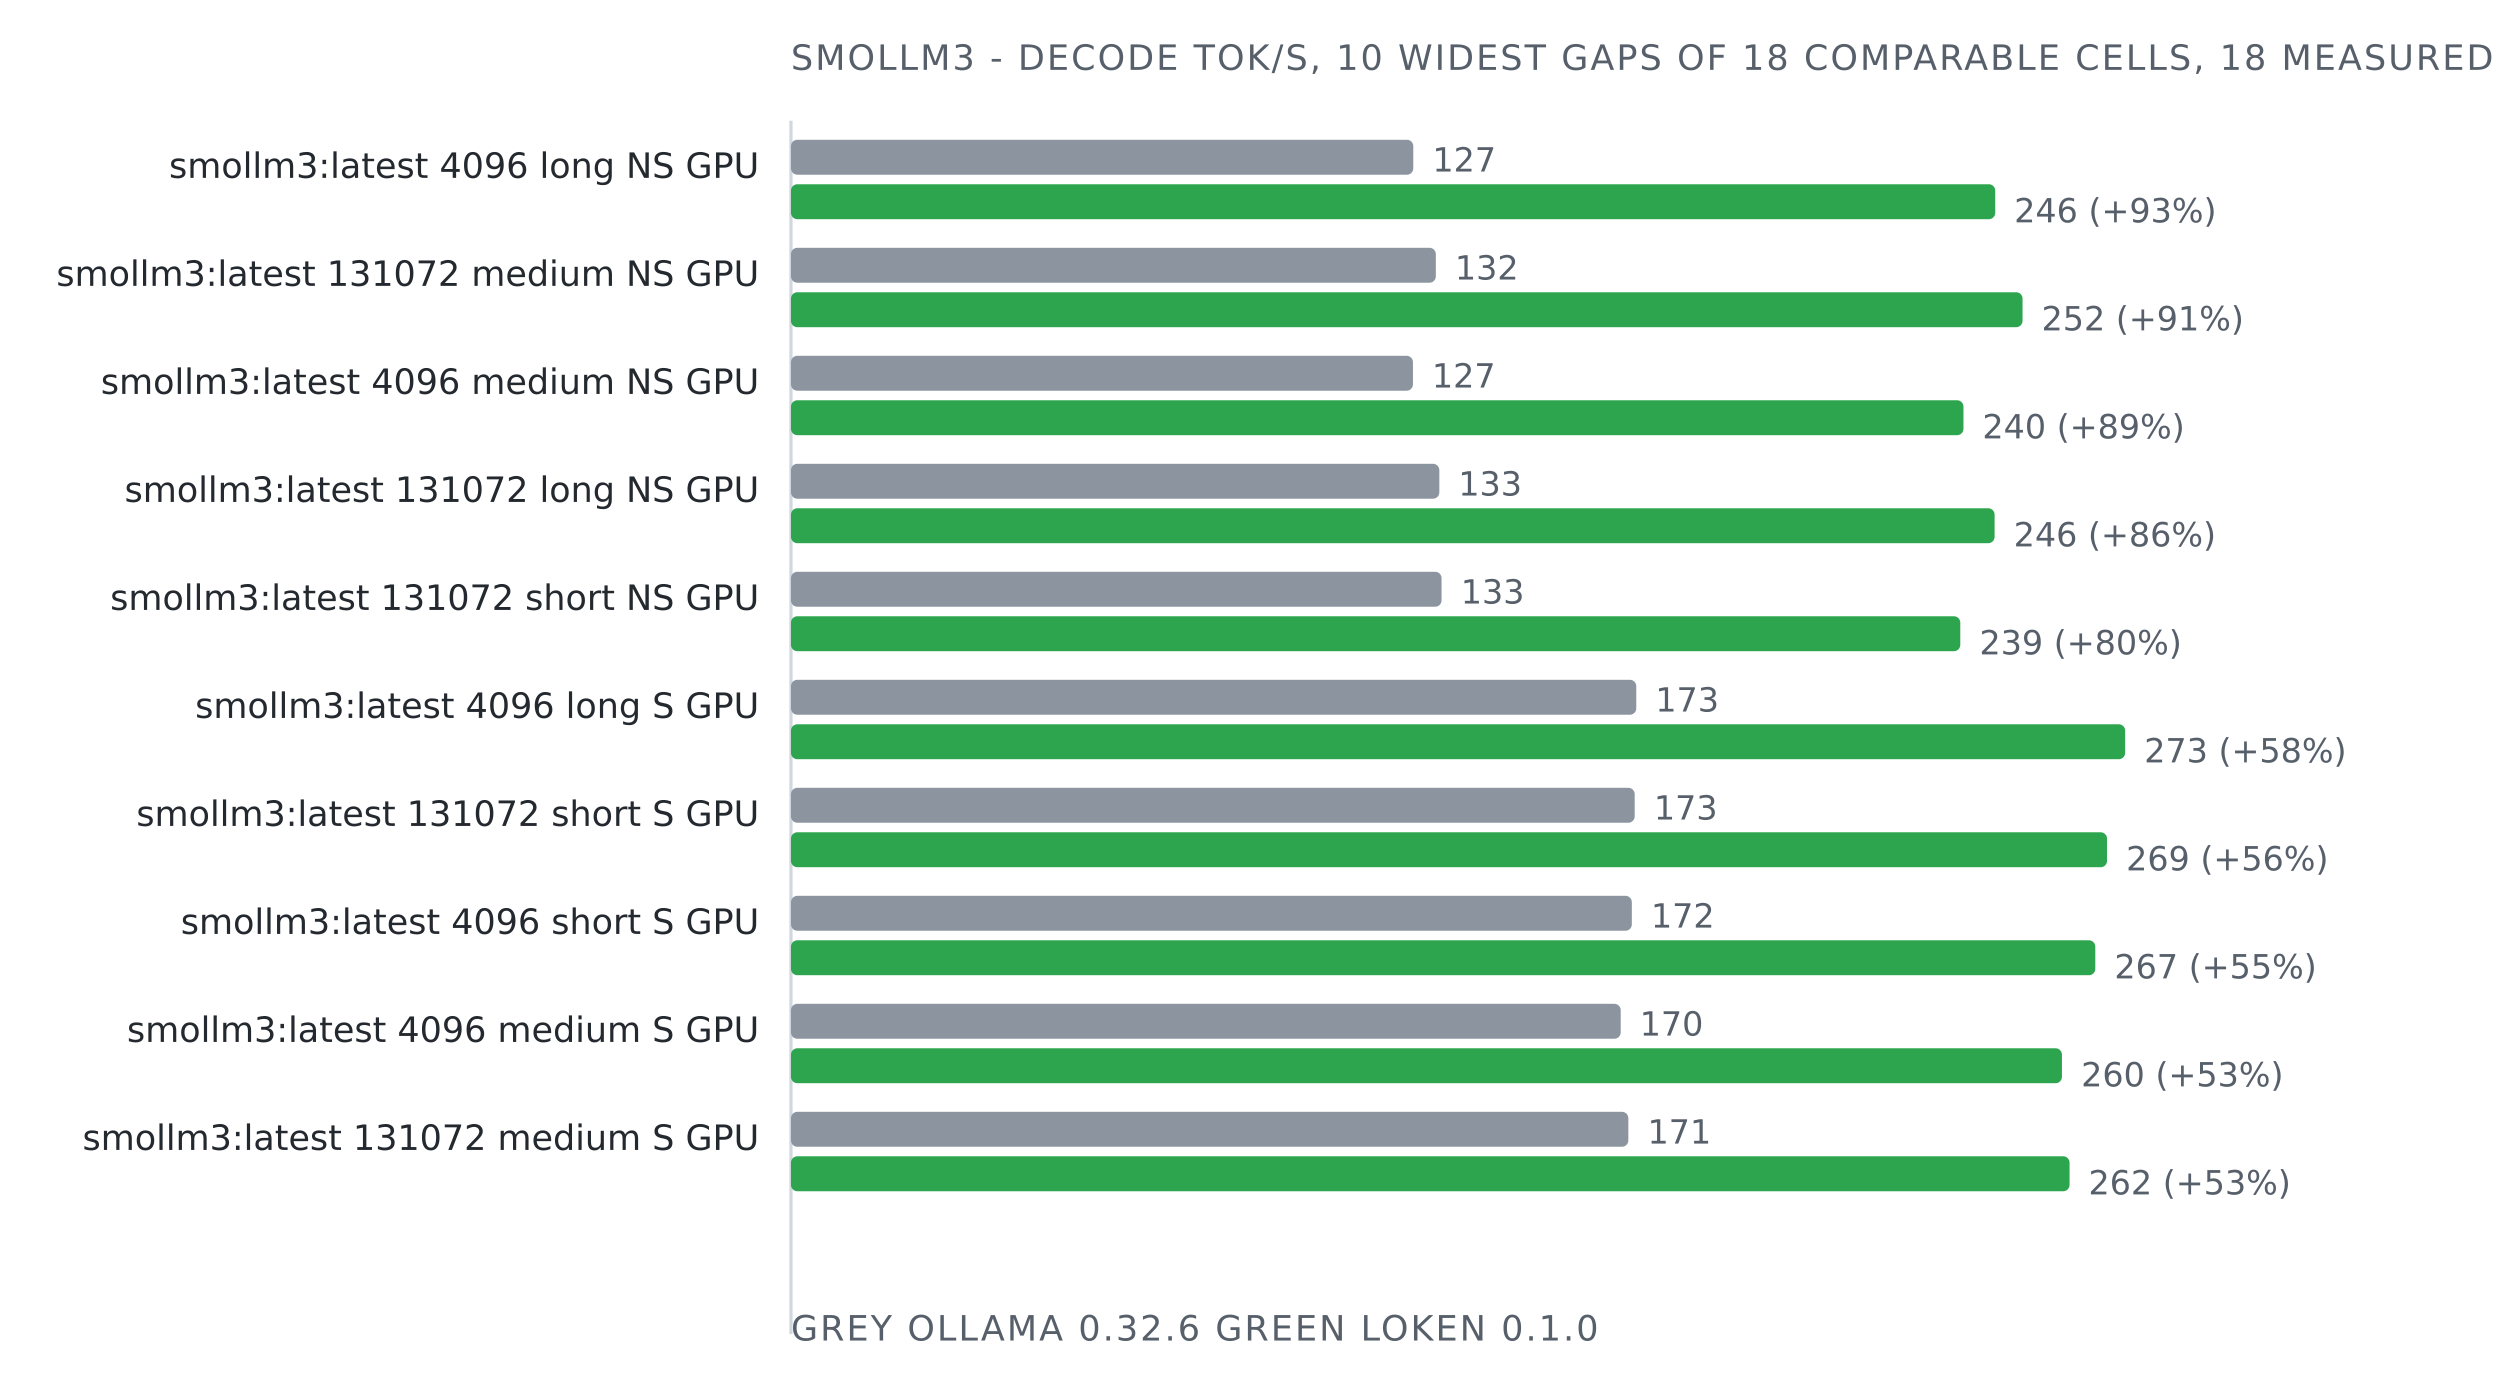
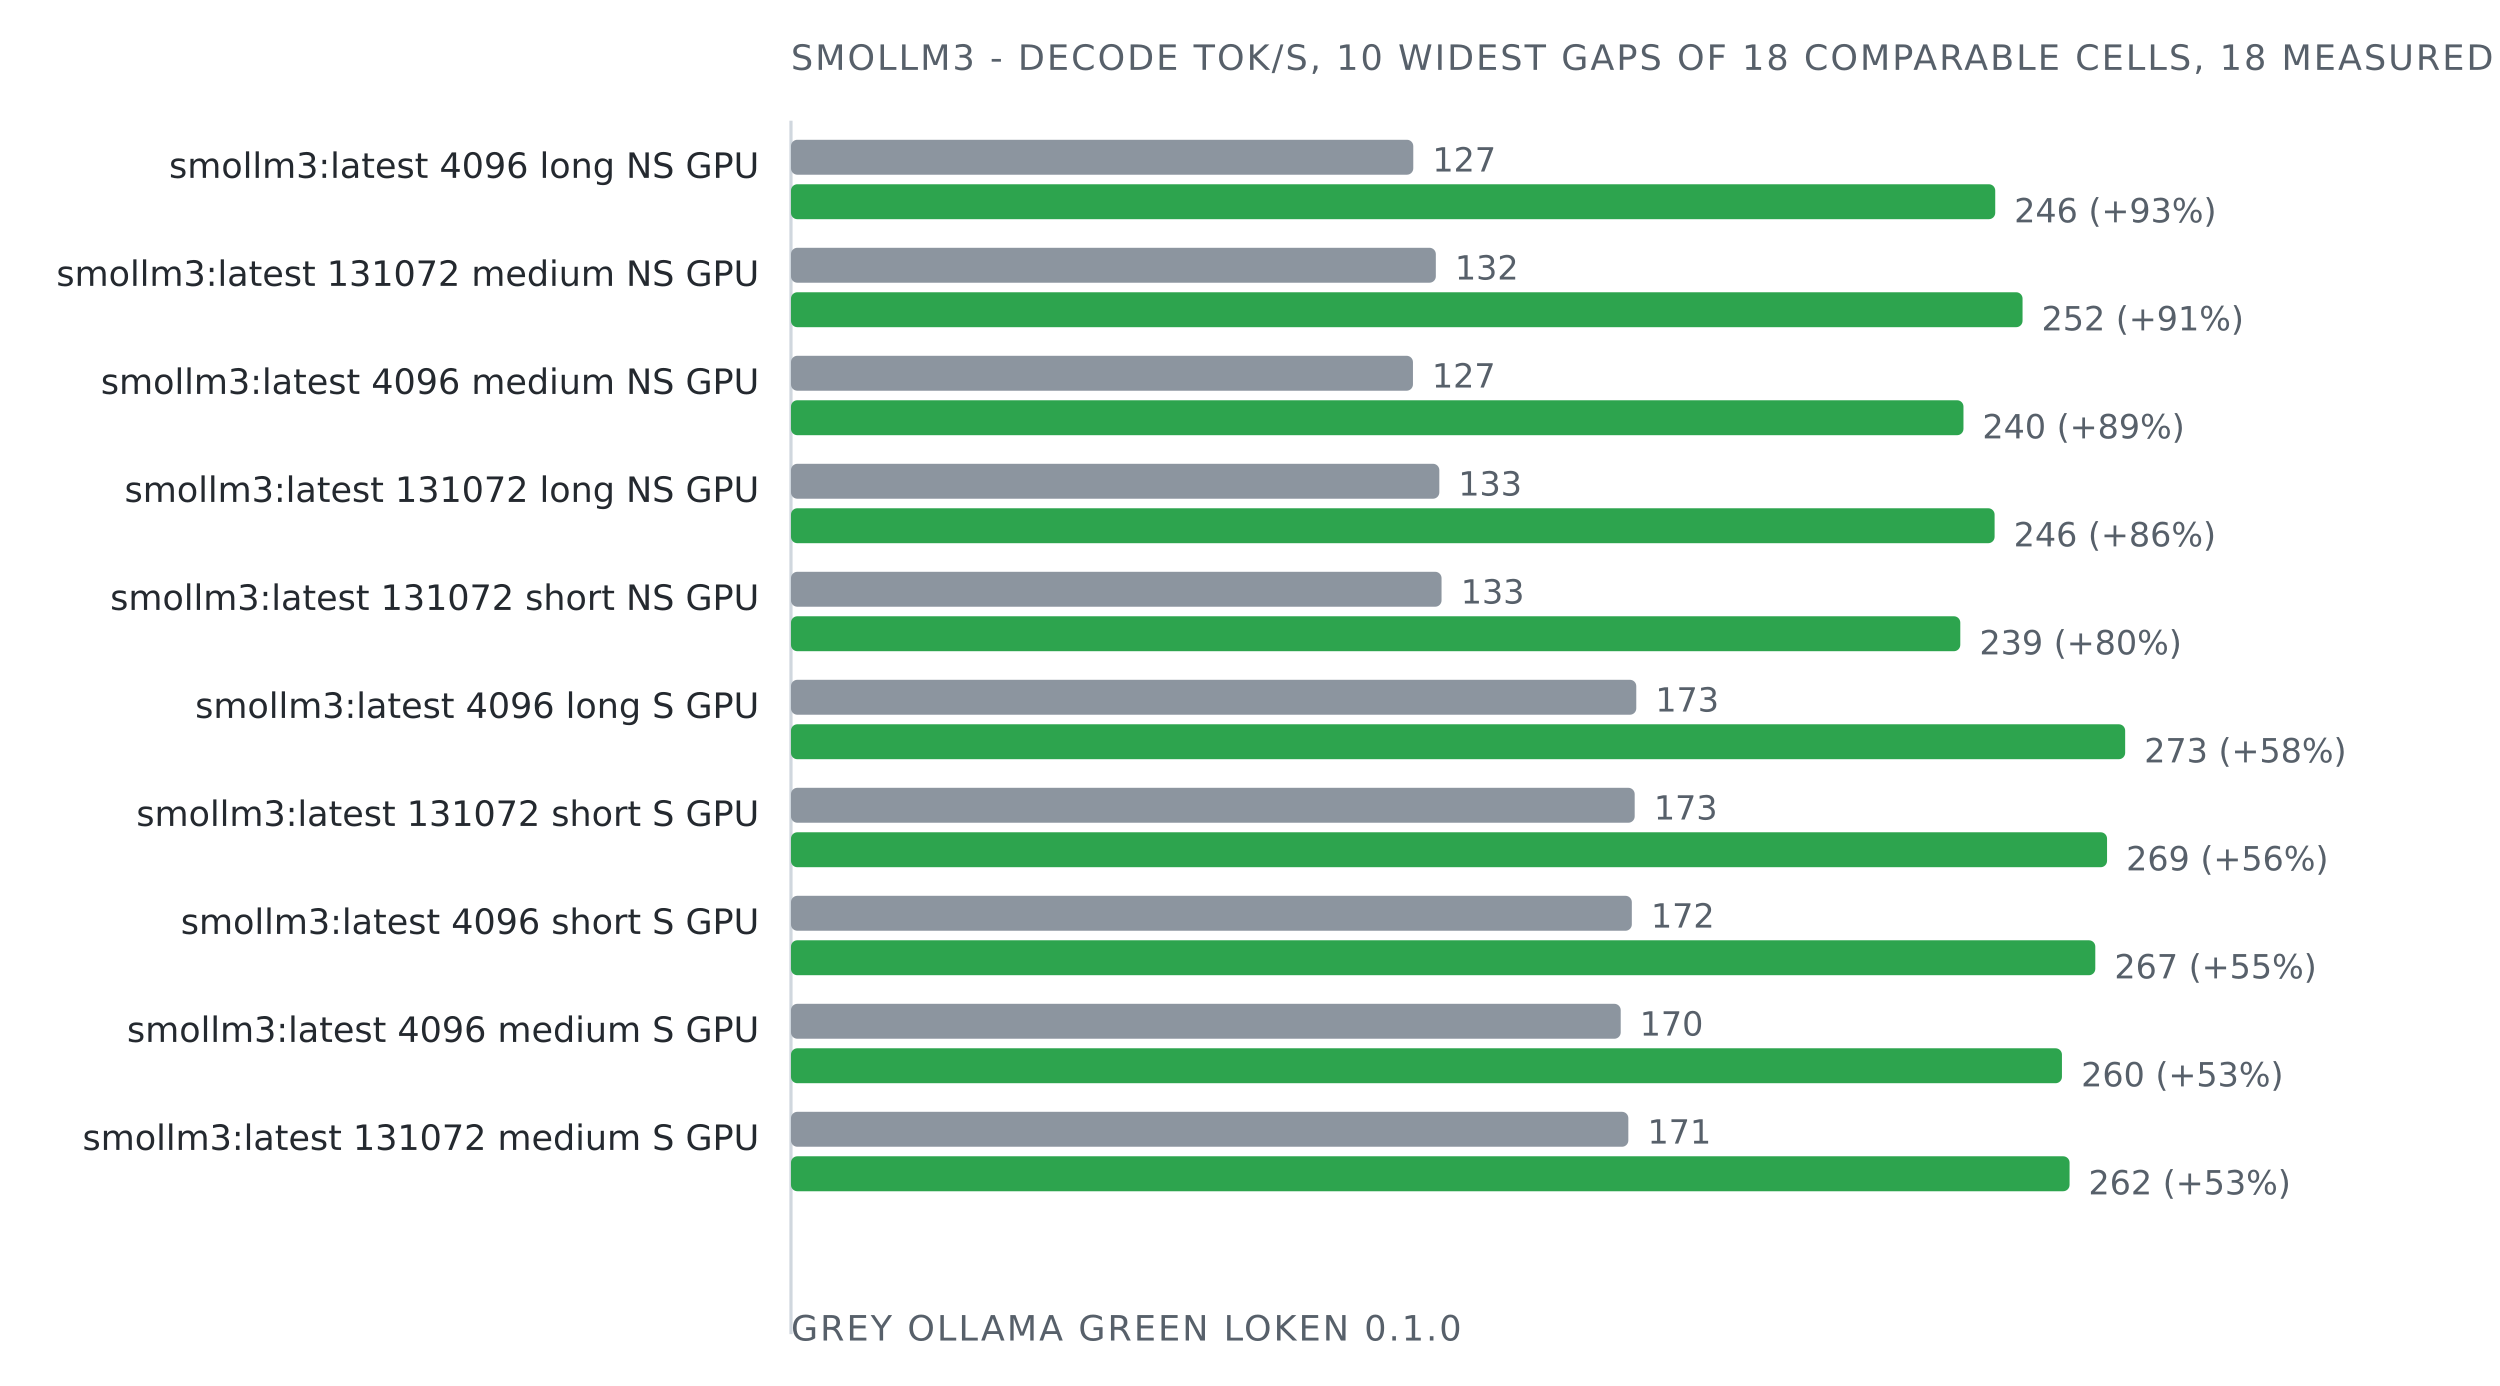
<svg xmlns="http://www.w3.org/2000/svg" width="787" height="436" viewBox="0 0 787 436" font-family="DejaVu Sans, Liberation Sans, Helvetica, Arial, sans-serif">
  <style>.t{fill:#57606a;font-size:10.5px}.m{fill:#24292f;font-size:11px}.h{fill:#57606a;font-size:11px;letter-spacing:.06em}.o{fill:#8c959f}.l{fill:#2da44e}.ax{stroke:#d0d7de;stroke-width:1}@media (prefers-color-scheme:dark){.t,.h{fill:#8b949e}.m{fill:#e6edf3}.o{fill:#6e7681}.l{fill:#3fb950}.ax{stroke:#30363d}}</style>
  <text class="h" x="249" y="22">SMOLLM3 - DECODE TOK/S, 10 WIDEST GAPS OF 18 COMPARABLE CELLS, 18 MEASURED</text>
  <line class="ax" x1="249" y1="38" x2="249" y2="420" />
  <text class="m" x="239" y="56" text-anchor="end">smollm3:latest 4096 long NS GPU</text>
  <rect class="o" x="249" y="44" width="195.9" height="11" rx="2" />
  <rect class="l" x="249" y="58" width="379.1" height="11" rx="2" />
  <text class="t" x="450.918" y="54">127</text>
  <text class="t" x="634.062" y="70">246  (+93%)</text>
  <text class="m" x="239" y="90" text-anchor="end">smollm3:latest 131072 medium NS GPU</text>
  <rect class="o" x="249" y="78" width="203.0" height="11" rx="2" />
  <rect class="l" x="249" y="92" width="387.7" height="11" rx="2" />
  <text class="t" x="457.997" y="88">132</text>
  <text class="t" x="642.68" y="104">252  (+91%)</text>
  <text class="m" x="239" y="124" text-anchor="end">smollm3:latest 4096 medium NS GPU</text>
  <rect class="o" x="249" y="112" width="195.8" height="11" rx="2" />
  <rect class="l" x="249" y="126" width="369.1" height="11" rx="2" />
  <text class="t" x="450.764" y="122">127</text>
  <text class="t" x="624.058" y="138">240  (+89%)</text>
  <text class="m" x="239" y="158" text-anchor="end">smollm3:latest 131072 long NS GPU</text>
  <rect class="o" x="249" y="146" width="204.1" height="11" rx="2" />
  <rect class="l" x="249" y="160" width="378.9" height="11" rx="2" />
  <text class="t" x="459.075" y="156">133</text>
  <text class="t" x="633.908" y="172">246  (+86%)</text>
  <text class="m" x="239" y="192" text-anchor="end">smollm3:latest 131072 short NS GPU</text>
  <rect class="o" x="249" y="180" width="204.8" height="11" rx="2" />
  <rect class="l" x="249" y="194" width="368.1" height="11" rx="2" />
  <text class="t" x="459.844" y="190">133</text>
  <text class="t" x="623.135" y="206">239  (+80%)</text>
  <text class="m" x="239" y="226" text-anchor="end">smollm3:latest 4096 long S GPU</text>
  <rect class="o" x="249" y="214" width="266.1" height="11" rx="2" />
  <rect class="l" x="249" y="228" width="420.0" height="11" rx="2" />
  <text class="t" x="521.097" y="224">173</text>
  <text class="t" x="675.0" y="240">273  (+58%)</text>
  <text class="m" x="239" y="260" text-anchor="end">smollm3:latest 131072 short S GPU</text>
  <rect class="o" x="249" y="248" width="265.6" height="11" rx="2" />
  <rect class="l" x="249" y="262" width="414.3" height="11" rx="2" />
  <text class="t" x="520.636" y="258">173</text>
  <text class="t" x="669.306" y="274">269  (+56%)</text>
  <text class="m" x="239" y="294" text-anchor="end">smollm3:latest 4096 short S GPU</text>
  <rect class="o" x="249" y="282" width="264.7" height="11" rx="2" />
  <rect class="l" x="249" y="296" width="410.6" height="11" rx="2" />
  <text class="t" x="519.712" y="292">172</text>
  <text class="t" x="665.612" y="308">267  (+55%)</text>
  <text class="m" x="239" y="328" text-anchor="end">smollm3:latest 4096 medium S GPU</text>
  <rect class="o" x="249" y="316" width="261.2" height="11" rx="2" />
  <rect class="l" x="249" y="330" width="400.1" height="11" rx="2" />
  <text class="t" x="516.173" y="326">170</text>
  <text class="t" x="655.147" y="342">260  (+53%)</text>
  <text class="m" x="239" y="362" text-anchor="end">smollm3:latest 131072 medium S GPU</text>
  <rect class="o" x="249" y="350" width="263.6" height="11" rx="2" />
  <rect class="l" x="249" y="364" width="402.5" height="11" rx="2" />
  <text class="t" x="518.635" y="360">171</text>
  <text class="t" x="657.455" y="376">262  (+53%)</text>
-   <text class="h" x="249" y="422">GREY OLLAMA 0.32.6   GREEN LOKEN 0.1.0</text>
+   <text class="h" x="249" y="422">GREY OLLAMA   GREEN LOKEN 0.1.0</text>
</svg>
